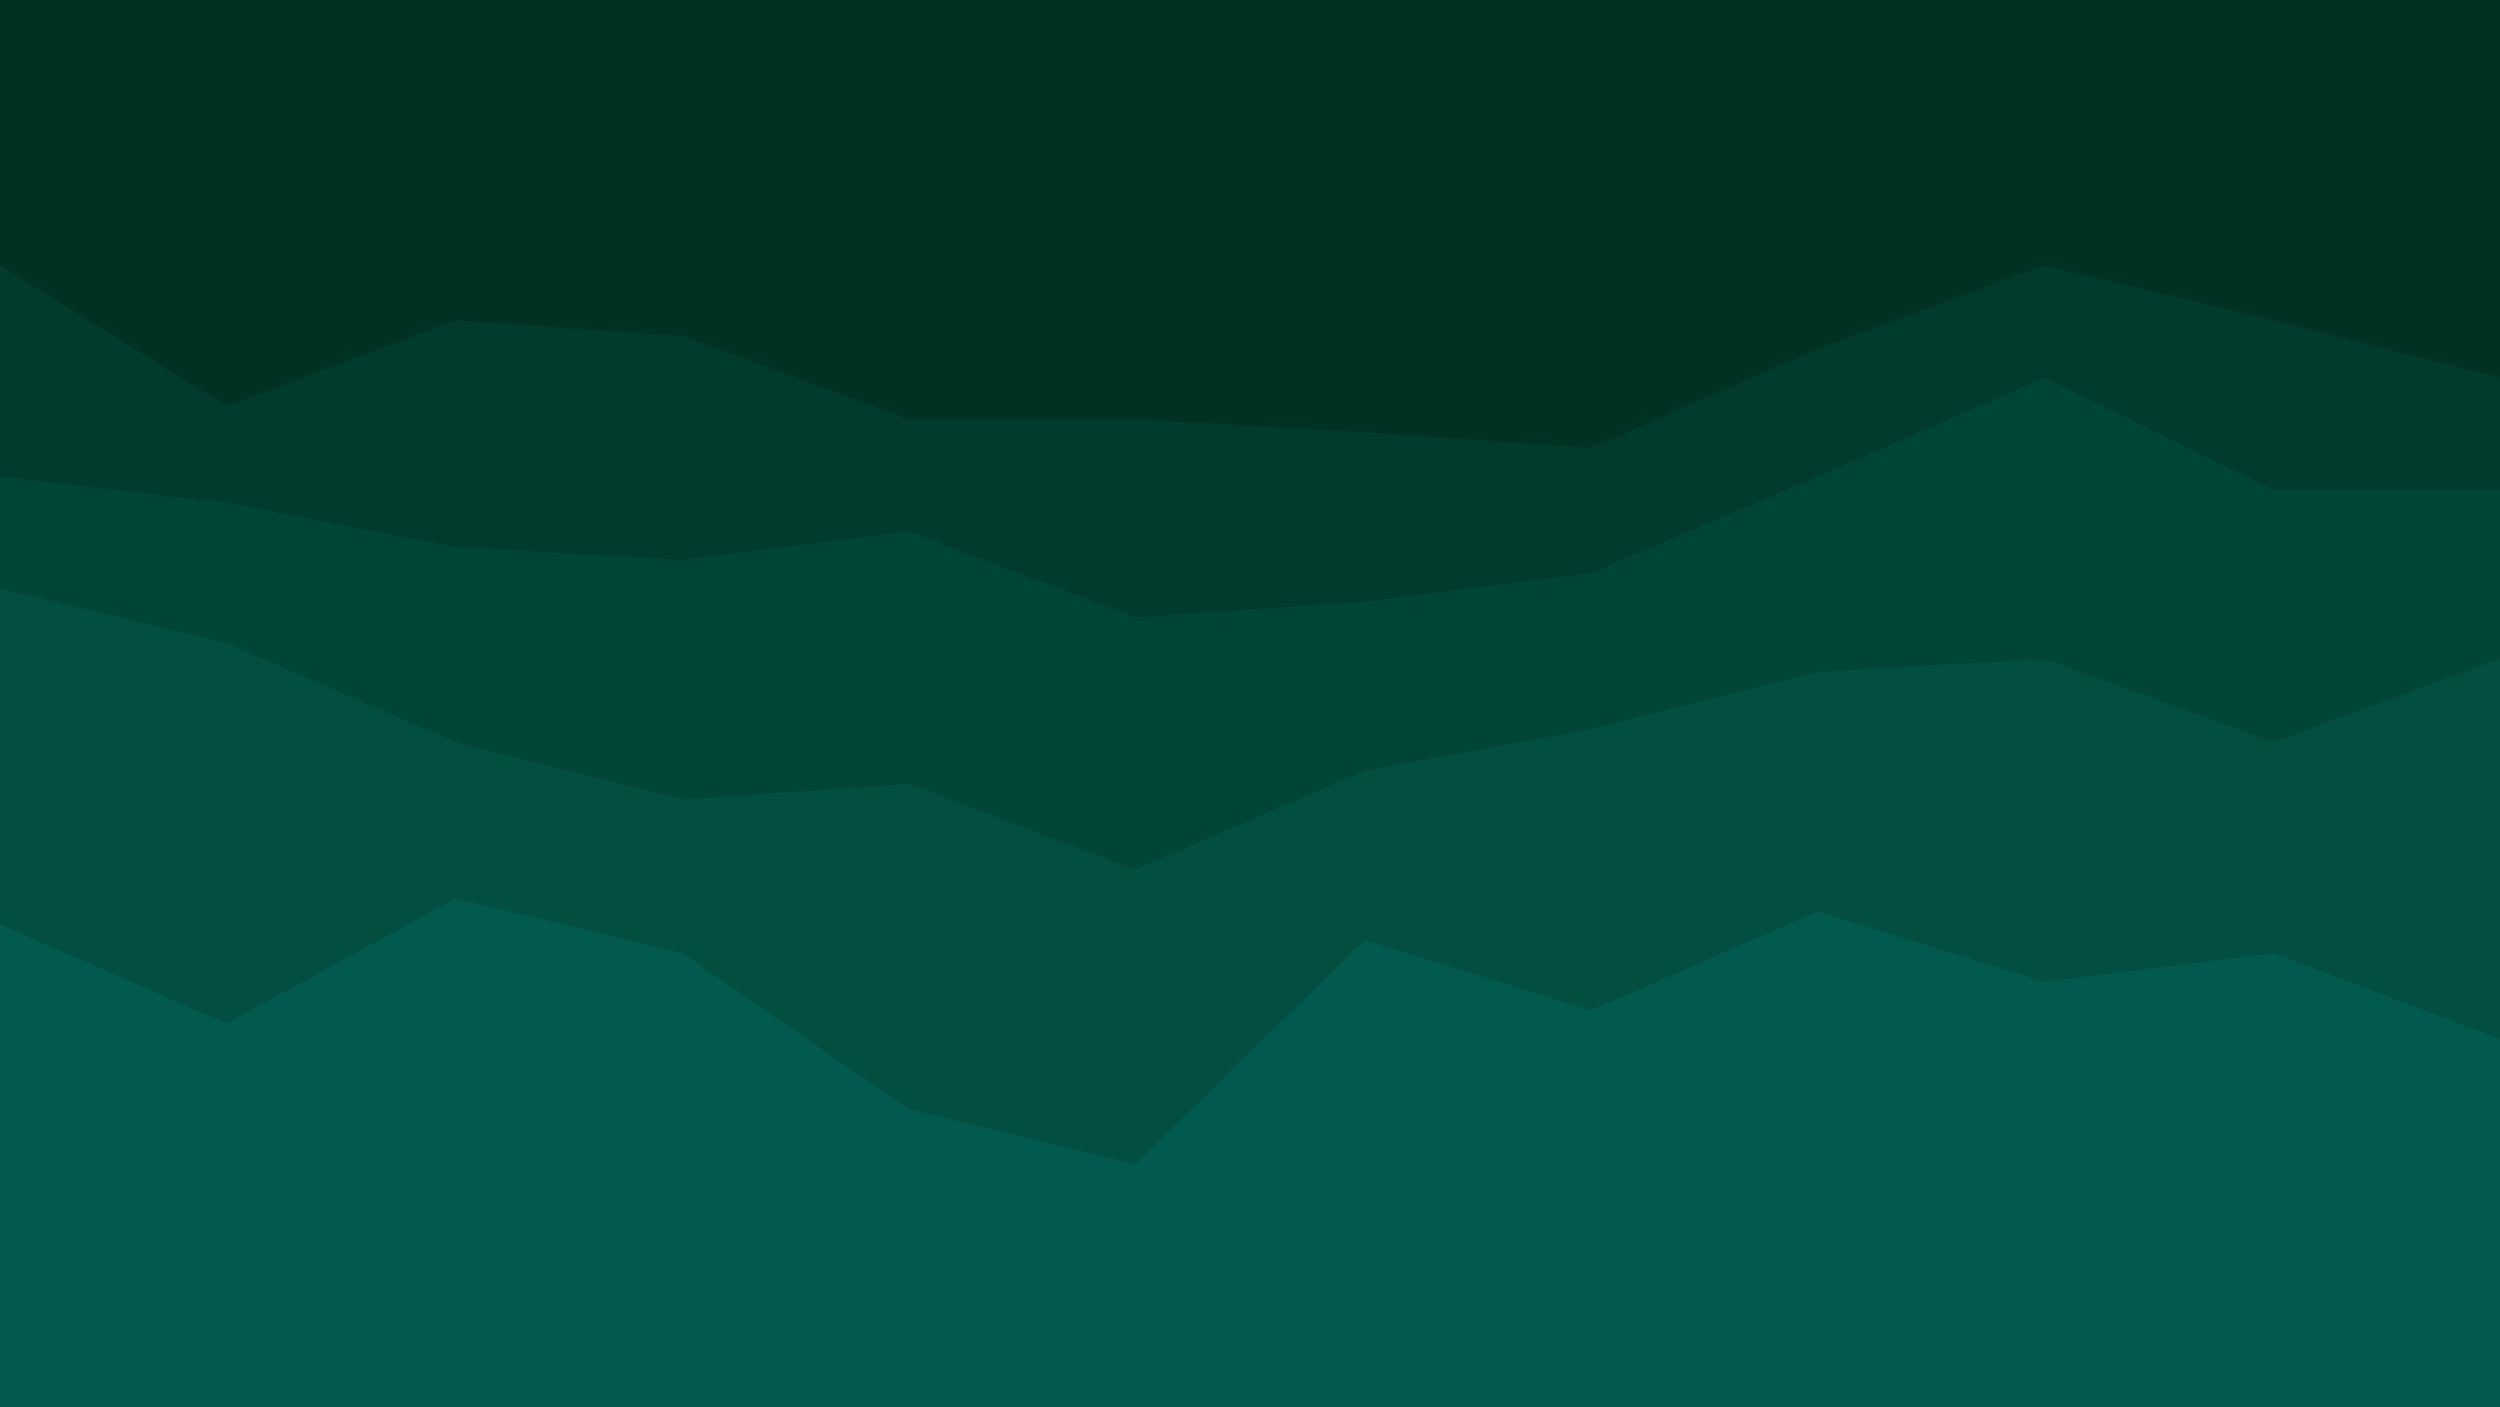
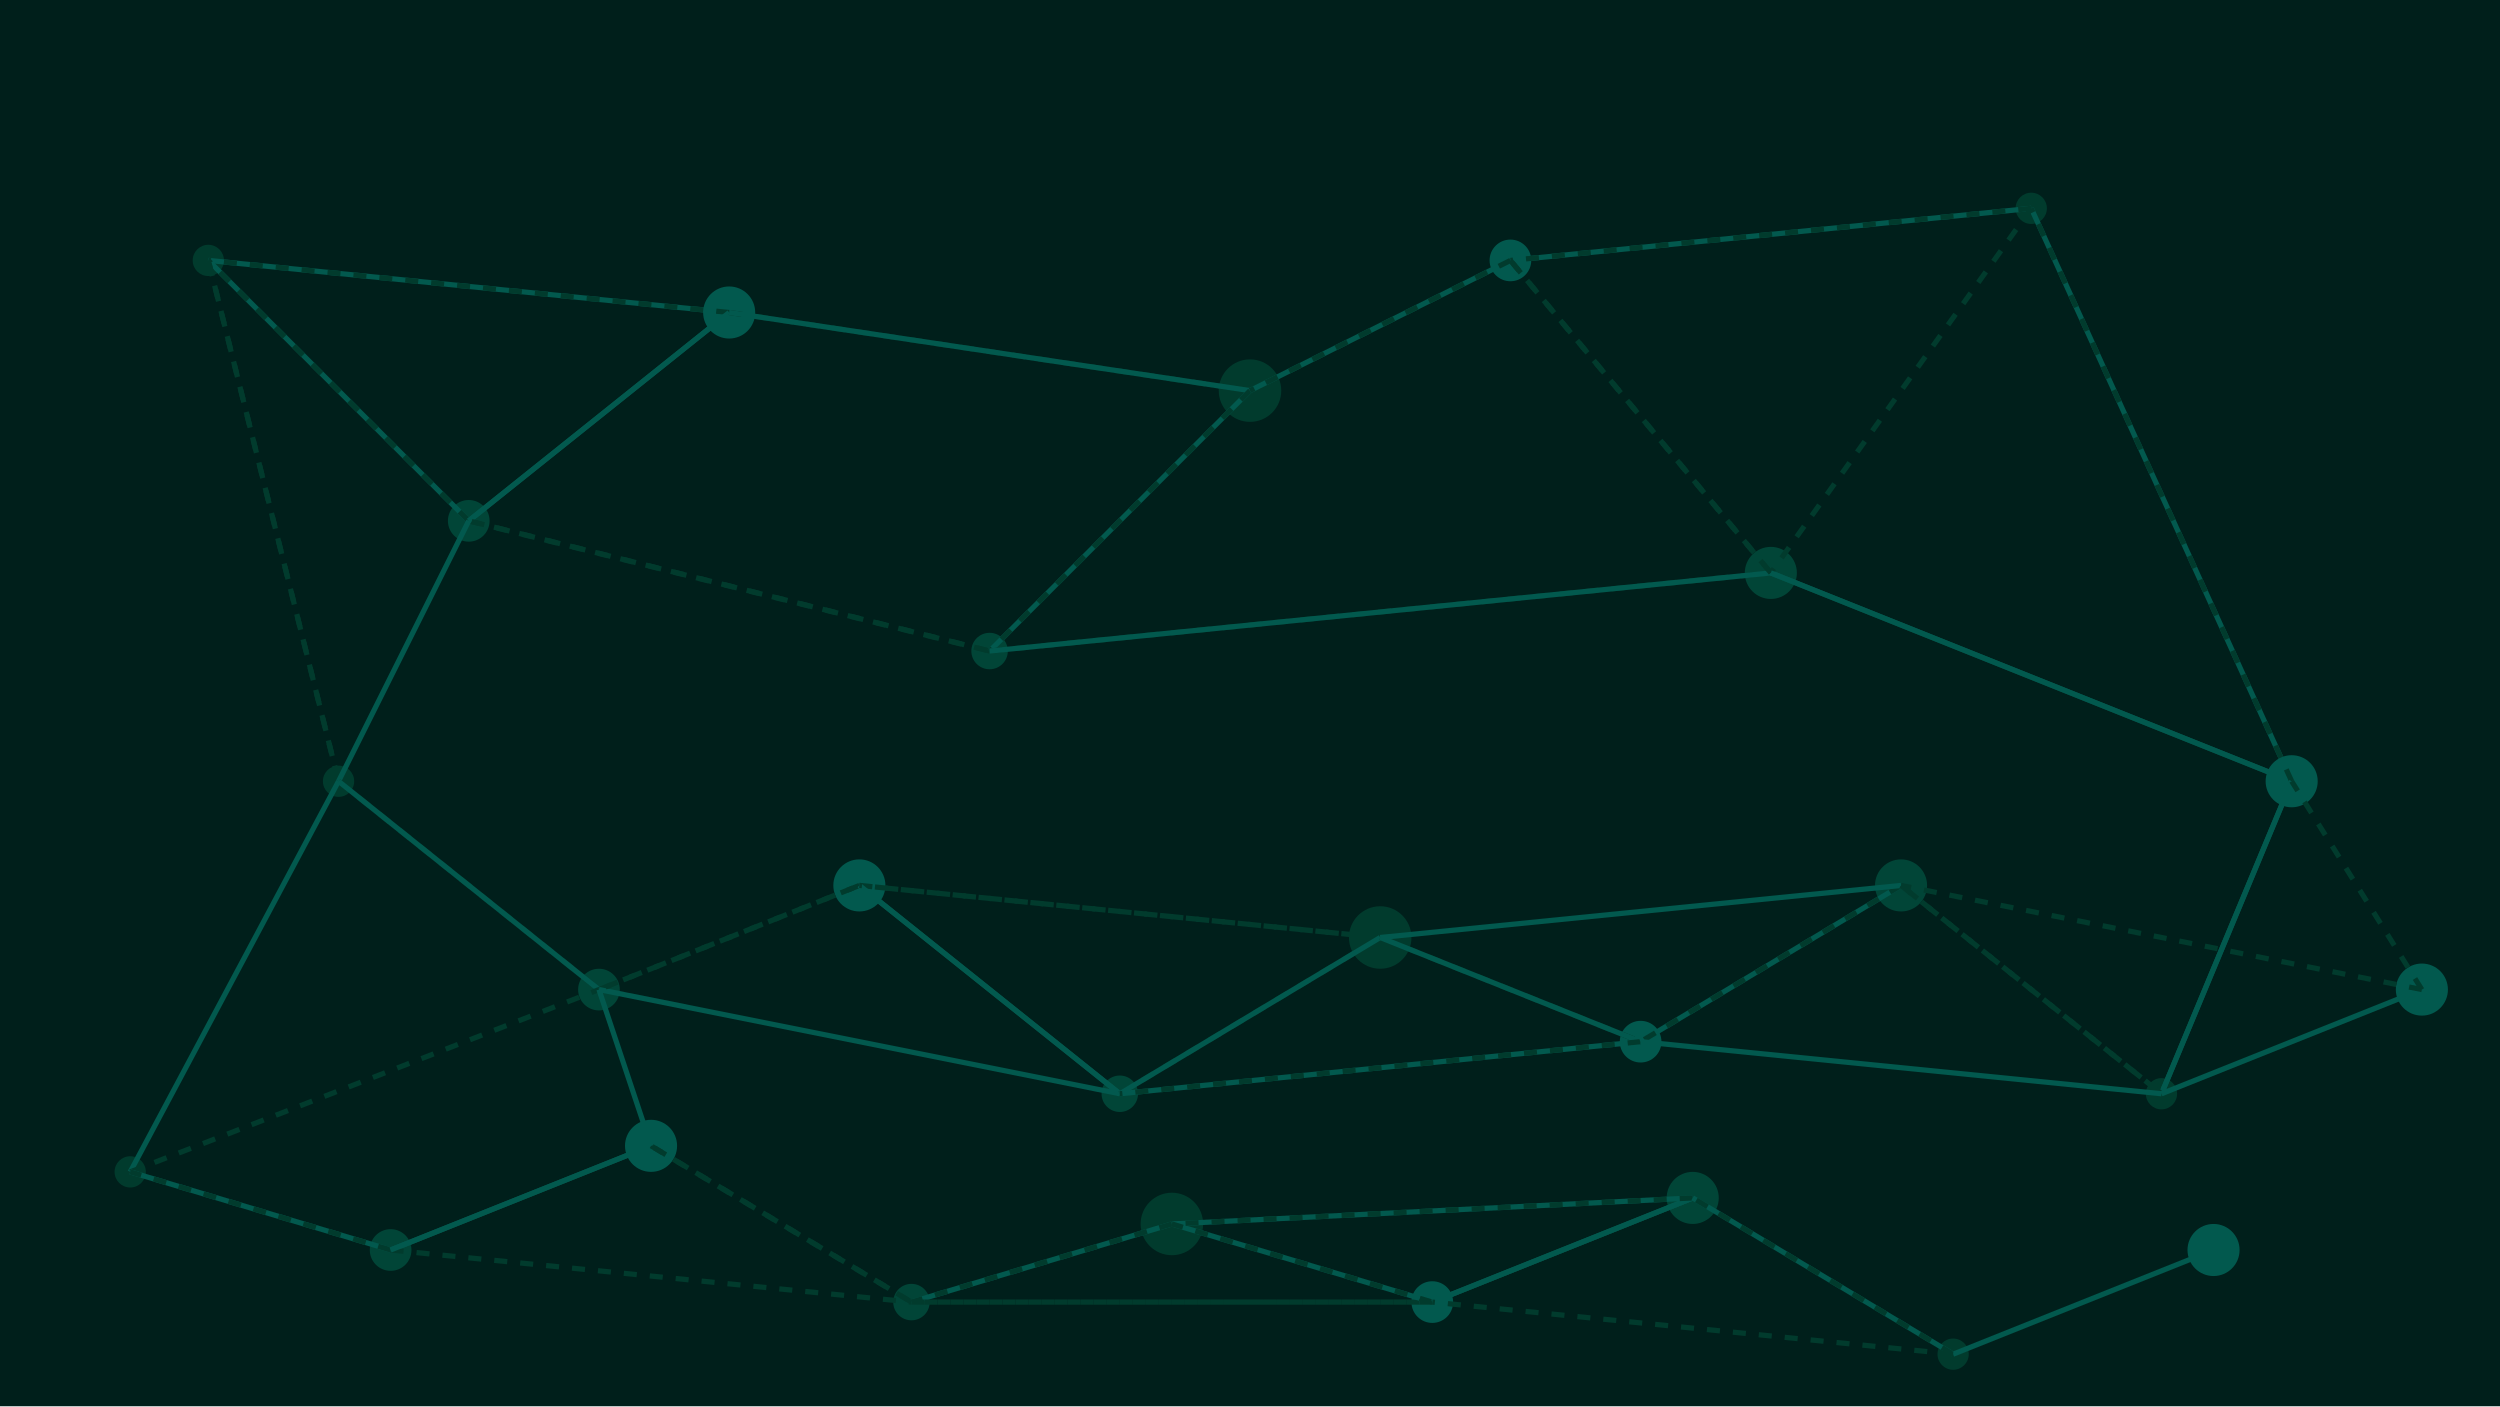
<svg xmlns="http://www.w3.org/2000/svg" id="visual" viewBox="0 0 960 540" width="960" height="540" version="1.1">
-   <path d="M0 104L87 158L175 125L262 131L349 163L436 163L524 168L611 174L698 136L785 104L873 125L960 147L960 0L873 0L785 0L698 0L611 0L524 0L436 0L349 0L262 0L175 0L87 0L0 0Z" fill="#003223" />
-   <path d="M0 185L87 195L175 212L262 217L349 206L436 239L524 233L611 222L698 185L785 147L873 190L960 190L960 145L873 123L785 102L698 134L611 172L524 166L436 161L349 161L262 129L175 123L87 156L0 102Z" fill="#013b2d" />
-   <path d="M0 228L87 249L175 287L262 309L349 303L436 336L524 298L611 282L698 260L785 255L873 287L960 255L960 188L873 188L785 145L698 183L611 220L524 231L436 237L349 204L262 215L175 210L87 193L0 183Z" fill="#014537" />
-   <path d="M0 357L87 395L175 347L262 368L349 428L436 449L524 363L611 390L698 352L785 379L873 368L960 401L960 253L873 285L785 253L698 258L611 280L524 296L436 334L349 301L262 307L175 285L87 247L0 226Z" fill="#024f42" />
-   <path d="M0 541L87 541L175 541L262 541L349 541L436 541L524 541L611 541L698 541L785 541L873 541L960 541L960 399L873 366L785 377L698 350L611 388L524 361L436 447L349 426L262 366L175 345L87 393L0 355Z" fill="#02594e" />
+   <rect width="100%" height="100%" fill="#001f1b" />
+   <circle id="n1" cx="80" cy="100" r="6" fill="#013b2d" />
+   <circle id="n2" cx="180" cy="200" r="8" fill="#014537" />
+   <circle id="n3" cx="280" cy="120" r="10" fill="#02594e" />
+   <circle id="n4" cx="380" cy="250" r="7" fill="#014537" />
+   <circle id="n5" cx="480" cy="150" r="12" fill="#013b2d" />
+   <circle id="n6" cx="580" cy="100" r="8" fill="#02594e" />
+   <circle id="n7" cx="680" cy="220" r="10" fill="#014537" />
+   <circle id="n8" cx="780" cy="80" r="6" fill="#013b2d" />
+   <circle id="n9" cx="880" cy="300" r="10" fill="#02594e" />
+   <circle id="n10" cx="130" cy="300" r="6" fill="#013b2d" />
+   <circle id="n11" cx="230" cy="380" r="8" fill="#014537" />
+   <circle id="n12" cx="330" cy="340" r="10" fill="#02594e" />
+   <circle id="n13" cx="430" cy="420" r="7" fill="#014537" />
+   <circle id="n14" cx="530" cy="360" r="12" fill="#013b2d" />
+   <circle id="n15" cx="630" cy="400" r="8" fill="#02594e" />
+   <circle id="n16" cx="730" cy="340" r="10" fill="#014537" />
+   <circle id="n17" cx="830" cy="420" r="6" fill="#013b2d" />
+   <circle id="n18" cx="930" cy="380" r="10" fill="#02594e" />
+   <circle id="n19" cx="50" cy="450" r="6" fill="#013b2d" />
+   <circle id="n20" cx="150" cy="480" r="8" fill="#014537" />
+   <circle id="n21" cx="250" cy="440" r="10" fill="#02594e" />
+   <circle id="n22" cx="350" cy="500" r="7" fill="#014537" />
+   <circle id="n23" cx="450" cy="470" r="12" fill="#013b2d" />
+   <circle id="n24" cx="550" cy="500" r="8" fill="#02594e" />
+   <circle id="n25" cx="650" cy="460" r="10" fill="#014537" />
+   <circle id="n26" cx="750" cy="520" r="6" fill="#013b2d" />
+   <circle id="n27" cx="850" cy="480" r="10" fill="#02594e" />
+   <line x1="80" y1="100" x2="180" y2="200" stroke="#02594e" stroke-width="2" />
+   <line x1="80" y1="100" x2="130" y2="300" stroke="#013b2d" stroke-width="2" stroke-dasharray="5,5" />
+   <line x1="80" y1="100" x2="280" y2="120" stroke="#02594e" stroke-width="2" />
+   <line x1="180" y1="200" x2="80" y2="100" stroke="#013b2d" stroke-width="2" stroke-dasharray="5,5" />
+   <line x1="180" y1="200" x2="280" y2="120" stroke="#02594e" stroke-width="2" />
+   <line x1="180" y1="200" x2="380" y2="250" stroke="#013b2d" stroke-width="2" stroke-dasharray="5,5" />
+   <line x1="280" y1="120" x2="80" y2="100" stroke="#013b2d" stroke-width="2" stroke-dasharray="5,5" />
+   <line x1="280" y1="120" x2="180" y2="200" stroke="#02594e" stroke-width="2" />
+   <line x1="280" y1="120" x2="480" y2="150" stroke="#013b2d" stroke-width="2" stroke-dasharray="5,5" />
+   <line x1="380" y1="250" x2="180" y2="200" stroke="#013b2d" stroke-width="2" stroke-dasharray="5,5" />
+   <line x1="380" y1="250" x2="480" y2="150" stroke="#02594e" stroke-width="2" />
+   <line x1="380" y1="250" x2="680" y2="220" stroke="#013b2d" stroke-width="2" stroke-dasharray="5,5" />
+   <line x1="480" y1="150" x2="280" y2="120" stroke="#02594e" stroke-width="2" />
+   <line x1="480" y1="150" x2="380" y2="250" stroke="#013b2d" stroke-width="2" stroke-dasharray="5,5" />
+   <line x1="480" y1="150" x2="580" y2="100" stroke="#02594e" stroke-width="2" />
+   <line x1="580" y1="100" x2="480" y2="150" stroke="#013b2d" stroke-width="2" stroke-dasharray="5,5" />
+   <line x1="580" y1="100" x2="780" y2="80" stroke="#02594e" stroke-width="2" />
+   <line x1="580" y1="100" x2="680" y2="220" stroke="#013b2d" stroke-width="2" stroke-dasharray="5,5" />
+   <line x1="680" y1="220" x2="380" y2="250" stroke="#02594e" stroke-width="2" />
+   <line x1="680" y1="220" x2="580" y2="100" stroke="#013b2d" stroke-width="2" stroke-dasharray="5,5" />
+   <line x1="680" y1="220" x2="880" y2="300" stroke="#02594e" stroke-width="2" />
+   <line x1="780" y1="80" x2="580" y2="100" stroke="#013b2d" stroke-width="2" stroke-dasharray="5,5" />
+   <line x1="780" y1="80" x2="880" y2="300" stroke="#02594e" stroke-width="2" />
+   <line x1="780" y1="80" x2="680" y2="220" stroke="#013b2d" stroke-width="2" stroke-dasharray="5,5" />
+   <line x1="880" y1="300" x2="680" y2="220" stroke="#02594e" stroke-width="2" />
+   <line x1="880" y1="300" x2="780" y2="80" stroke="#013b2d" stroke-width="2" stroke-dasharray="5,5" />
+   <line x1="880" y1="300" x2="830" y2="420" stroke="#02594e" stroke-width="2" />
+   <line x1="130" y1="300" x2="80" y2="100" stroke="#013b2d" stroke-width="2" stroke-dasharray="5,5" />
+   <line x1="130" y1="300" x2="180" y2="200" stroke="#02594e" stroke-width="2" />
+   <line x1="130" y1="300" x2="230" y2="380" stroke="#013b2d" stroke-width="2" stroke-dasharray="5,5" />
+   <line x1="230" y1="380" x2="130" y2="300" stroke="#02594e" stroke-width="2" />
+   <line x1="230" y1="380" x2="330" y2="340" stroke="#013b2d" stroke-width="2" stroke-dasharray="5,5" />
+   <line x1="230" y1="380" x2="430" y2="420" stroke="#02594e" stroke-width="2" />
+   <line x1="330" y1="340" x2="230" y2="380" stroke="#013b2d" stroke-width="2" stroke-dasharray="5,5" />
+   <line x1="330" y1="340" x2="430" y2="420" stroke="#02594e" stroke-width="2" />
+   <line x1="330" y1="340" x2="530" y2="360" stroke="#013b2d" stroke-width="2" stroke-dasharray="5,5" />
+   <line x1="430" y1="420" x2="330" y2="340" stroke="#02594e" stroke-width="2" />
+   <line x1="430" y1="420" x2="530" y2="360" stroke="#013b2d" stroke-width="2" stroke-dasharray="5,5" />
+   <line x1="430" y1="420" x2="630" y2="400" stroke="#02594e" stroke-width="2" />
+   <line x1="530" y1="360" x2="330" y2="340" stroke="#013b2d" stroke-width="2" stroke-dasharray="5,5" />
+   <line x1="530" y1="360" x2="430" y2="420" stroke="#02594e" stroke-width="2" />
+   <line x1="530" y1="360" x2="630" y2="400" stroke="#013b2d" stroke-width="2" stroke-dasharray="5,5" />
+   <line x1="630" y1="400" x2="530" y2="360" stroke="#02594e" stroke-width="2" />
+   <line x1="630" y1="400" x2="430" y2="420" stroke="#013b2d" stroke-width="2" stroke-dasharray="5,5" />
+   <line x1="630" y1="400" x2="730" y2="340" stroke="#02594e" stroke-width="2" />
+   <line x1="730" y1="340" x2="630" y2="400" stroke="#013b2d" stroke-width="2" stroke-dasharray="5,5" />
+   <line x1="730" y1="340" x2="530" y2="360" stroke="#02594e" stroke-width="2" />
+   <line x1="730" y1="340" x2="830" y2="420" stroke="#013b2d" stroke-width="2" stroke-dasharray="5,5" />
+   <line x1="830" y1="420" x2="880" y2="300" stroke="#02594e" stroke-width="2" />
+   <line x1="830" y1="420" x2="730" y2="340" stroke="#013b2d" stroke-width="2" stroke-dasharray="5,5" />
+   <line x1="830" y1="420" x2="630" y2="400" stroke="#02594e" stroke-width="2" />
+   <line x1="930" y1="380" x2="880" y2="300" stroke="#013b2d" stroke-width="2" stroke-dasharray="5,5" />
+   <line x1="930" y1="380" x2="830" y2="420" stroke="#02594e" stroke-width="2" />
+   <line x1="930" y1="380" x2="730" y2="340" stroke="#013b2d" stroke-width="2" stroke-dasharray="5,5" />
+   <line x1="50" y1="450" x2="130" y2="300" stroke="#02594e" stroke-width="2" />
+   <line x1="50" y1="450" x2="230" y2="380" stroke="#013b2d" stroke-width="2" stroke-dasharray="5,5" />
+   <line x1="50" y1="450" x2="150" y2="480" stroke="#02594e" stroke-width="2" />
+   <line x1="150" y1="480" x2="50" y2="450" stroke="#013b2d" stroke-width="2" stroke-dasharray="5,5" />
+   <line x1="150" y1="480" x2="250" y2="440" stroke="#02594e" stroke-width="2" />
+   <line x1="150" y1="480" x2="350" y2="500" stroke="#013b2d" stroke-width="2" stroke-dasharray="5,5" />
+   <line x1="250" y1="440" x2="150" y2="480" stroke="#02594e" stroke-width="2" />
+   <line x1="250" y1="440" x2="350" y2="500" stroke="#013b2d" stroke-width="2" stroke-dasharray="5,5" />
+   <line x1="250" y1="440" x2="230" y2="380" stroke="#02594e" stroke-width="2" />
+   <line x1="350" y1="500" x2="250" y2="440" stroke="#013b2d" stroke-width="2" stroke-dasharray="5,5" />
+   <line x1="350" y1="500" x2="450" y2="470" stroke="#02594e" stroke-width="2" />
+   <line x1="350" y1="500" x2="550" y2="500" stroke="#013b2d" stroke-width="2" stroke-dasharray="5,5" />
+   <line x1="450" y1="470" x2="550" y2="500" stroke="#02594e" stroke-width="2" />
+   <line x1="450" y1="470" x2="350" y2="500" stroke="#013b2d" stroke-width="2" stroke-dasharray="5,5" />
+   <line x1="450" y1="470" x2="650" y2="460" stroke="#02594e" stroke-width="2" />
+   <line x1="550" y1="500" x2="450" y2="470" stroke="#013b2d" stroke-width="2" stroke-dasharray="5,5" />
+   <line x1="550" y1="500" x2="650" y2="460" stroke="#02594e" stroke-width="2" />
+   <line x1="550" y1="500" x2="350" y2="500" stroke="#013b2d" stroke-width="2" stroke-dasharray="5,5" />
+   <line x1="650" y1="460" x2="550" y2="500" stroke="#02594e" stroke-width="2" />
+   <line x1="650" y1="460" x2="450" y2="470" stroke="#013b2d" stroke-width="2" stroke-dasharray="5,5" />
+   <line x1="650" y1="460" x2="750" y2="520" stroke="#02594e" stroke-width="2" />
+   <line x1="750" y1="520" x2="650" y2="460" stroke="#013b2d" stroke-width="2" stroke-dasharray="5,5" />
+   <line x1="750" y1="520" x2="850" y2="480" stroke="#02594e" stroke-width="2" />
+   <line x1="750" y1="520" x2="550" y2="500" stroke="#013b2d" stroke-width="2" stroke-dasharray="5,5" />
</svg>
